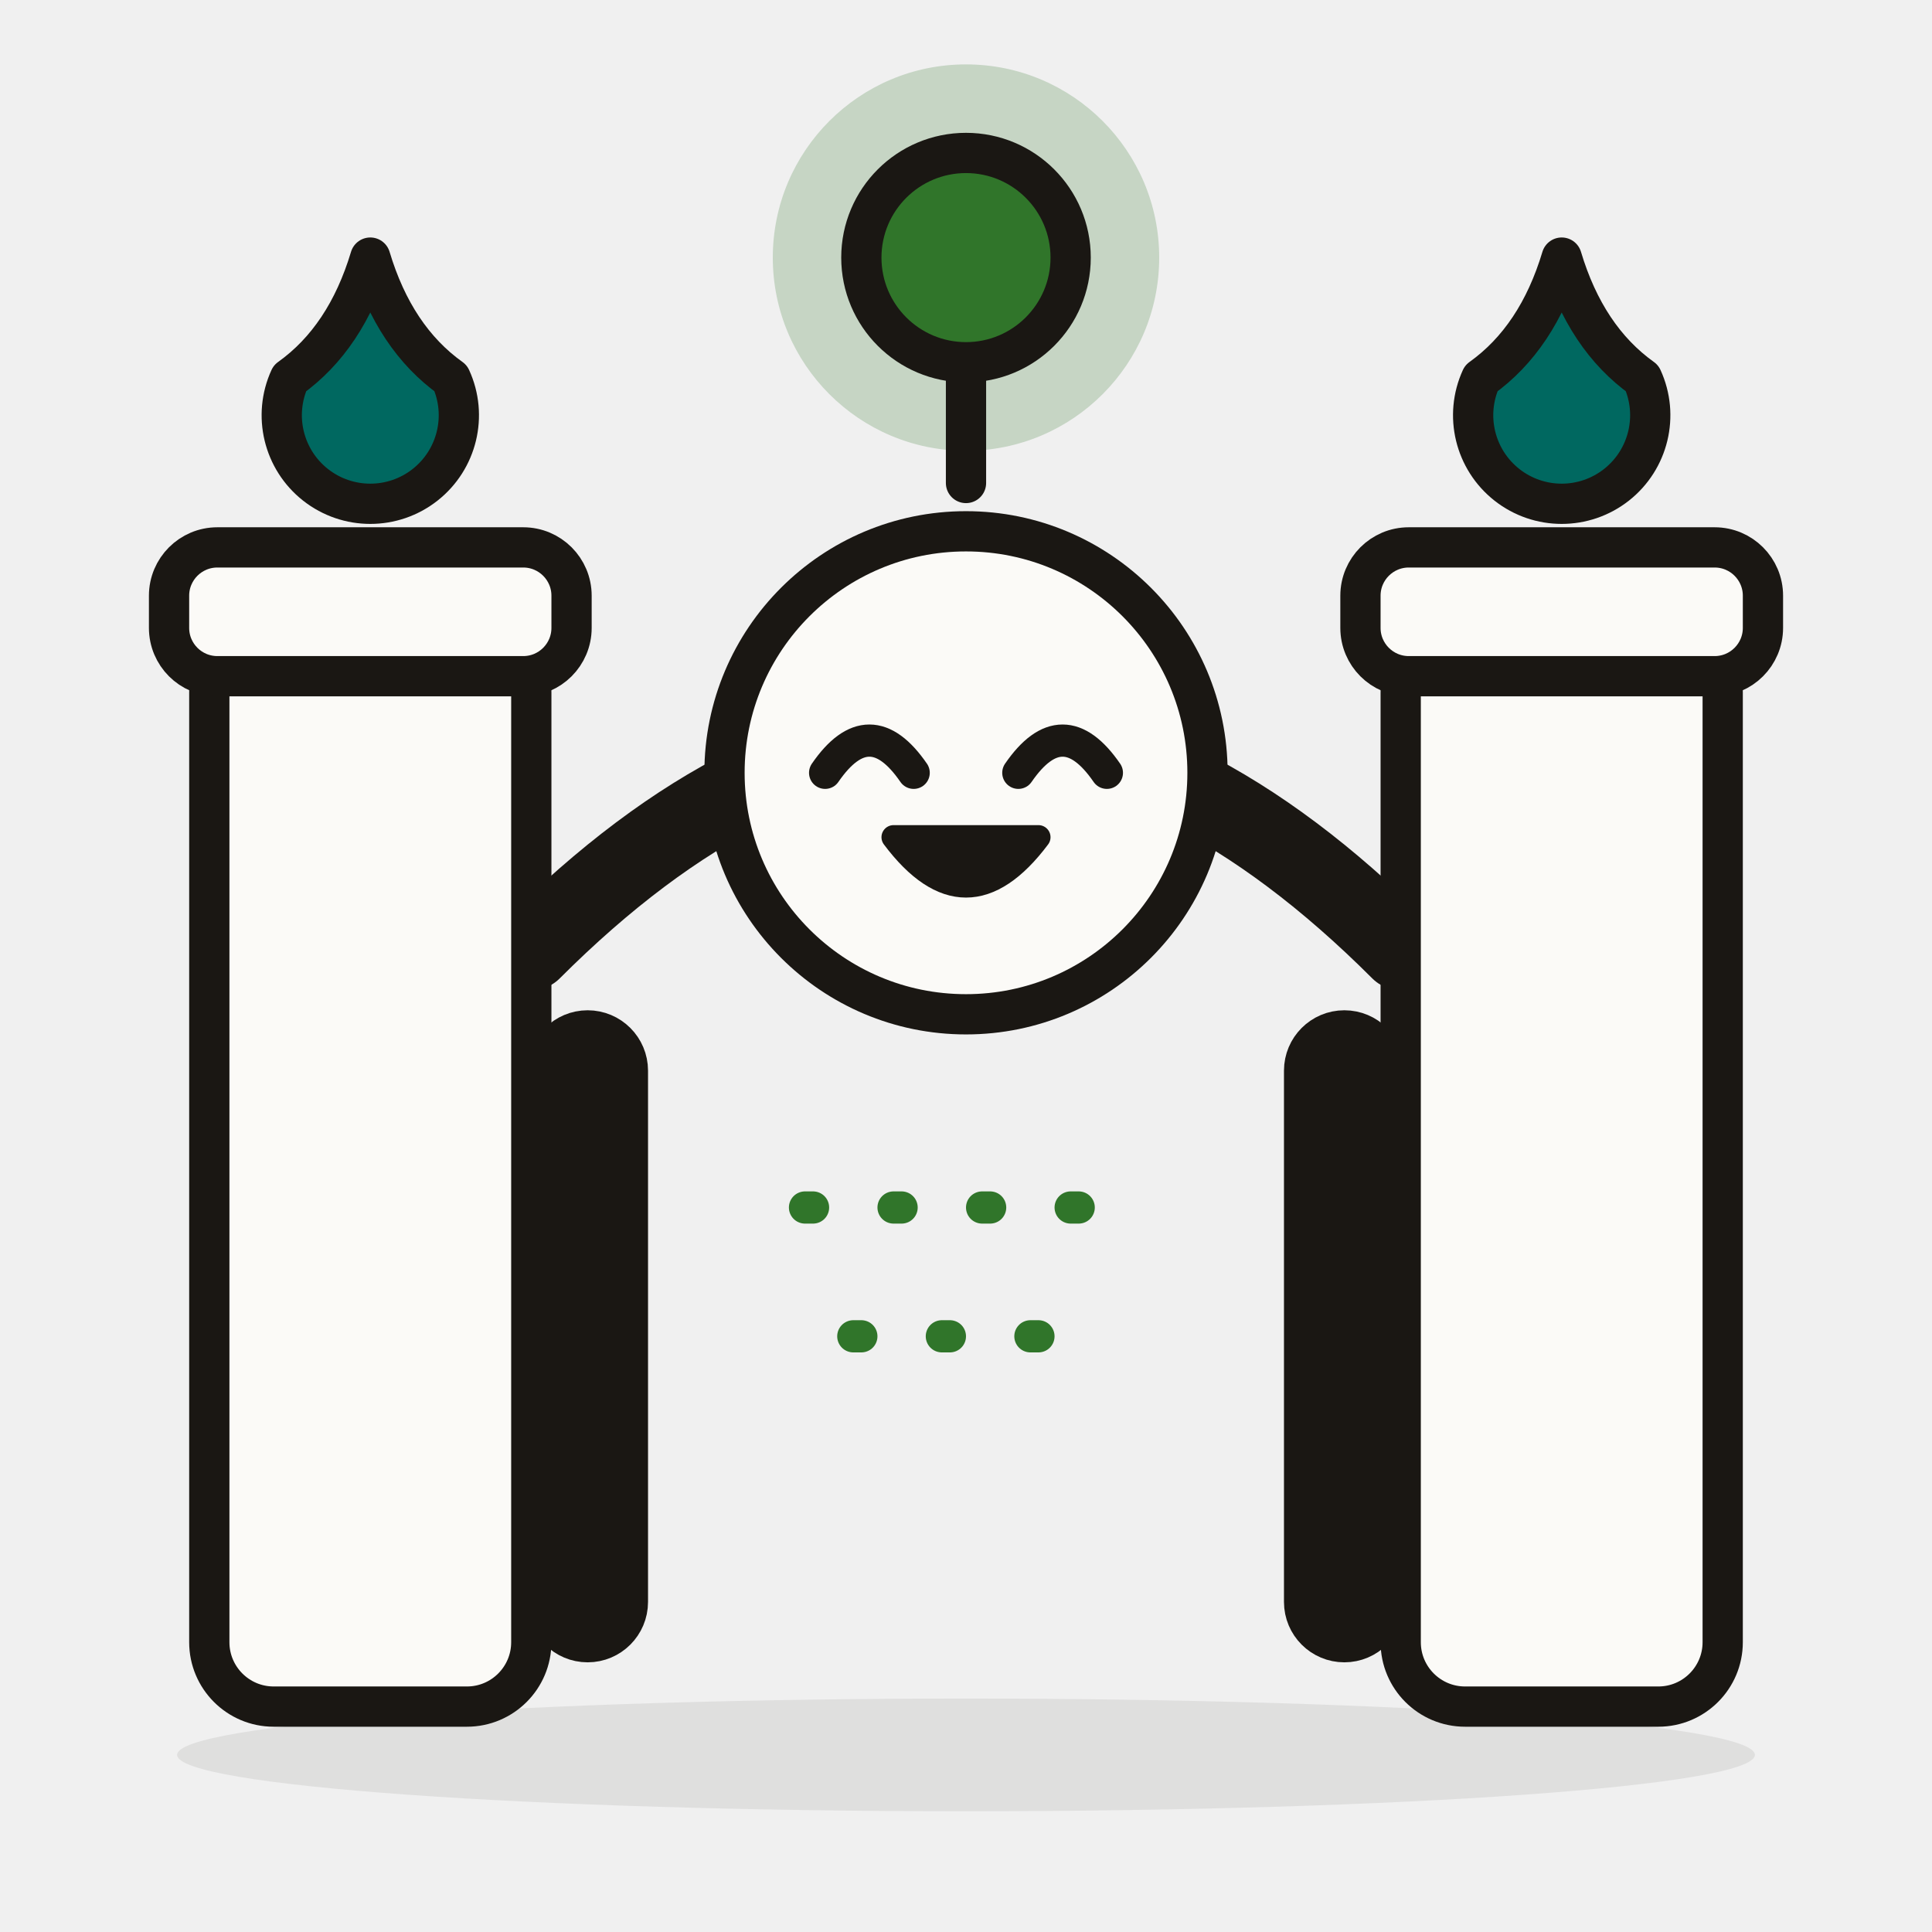
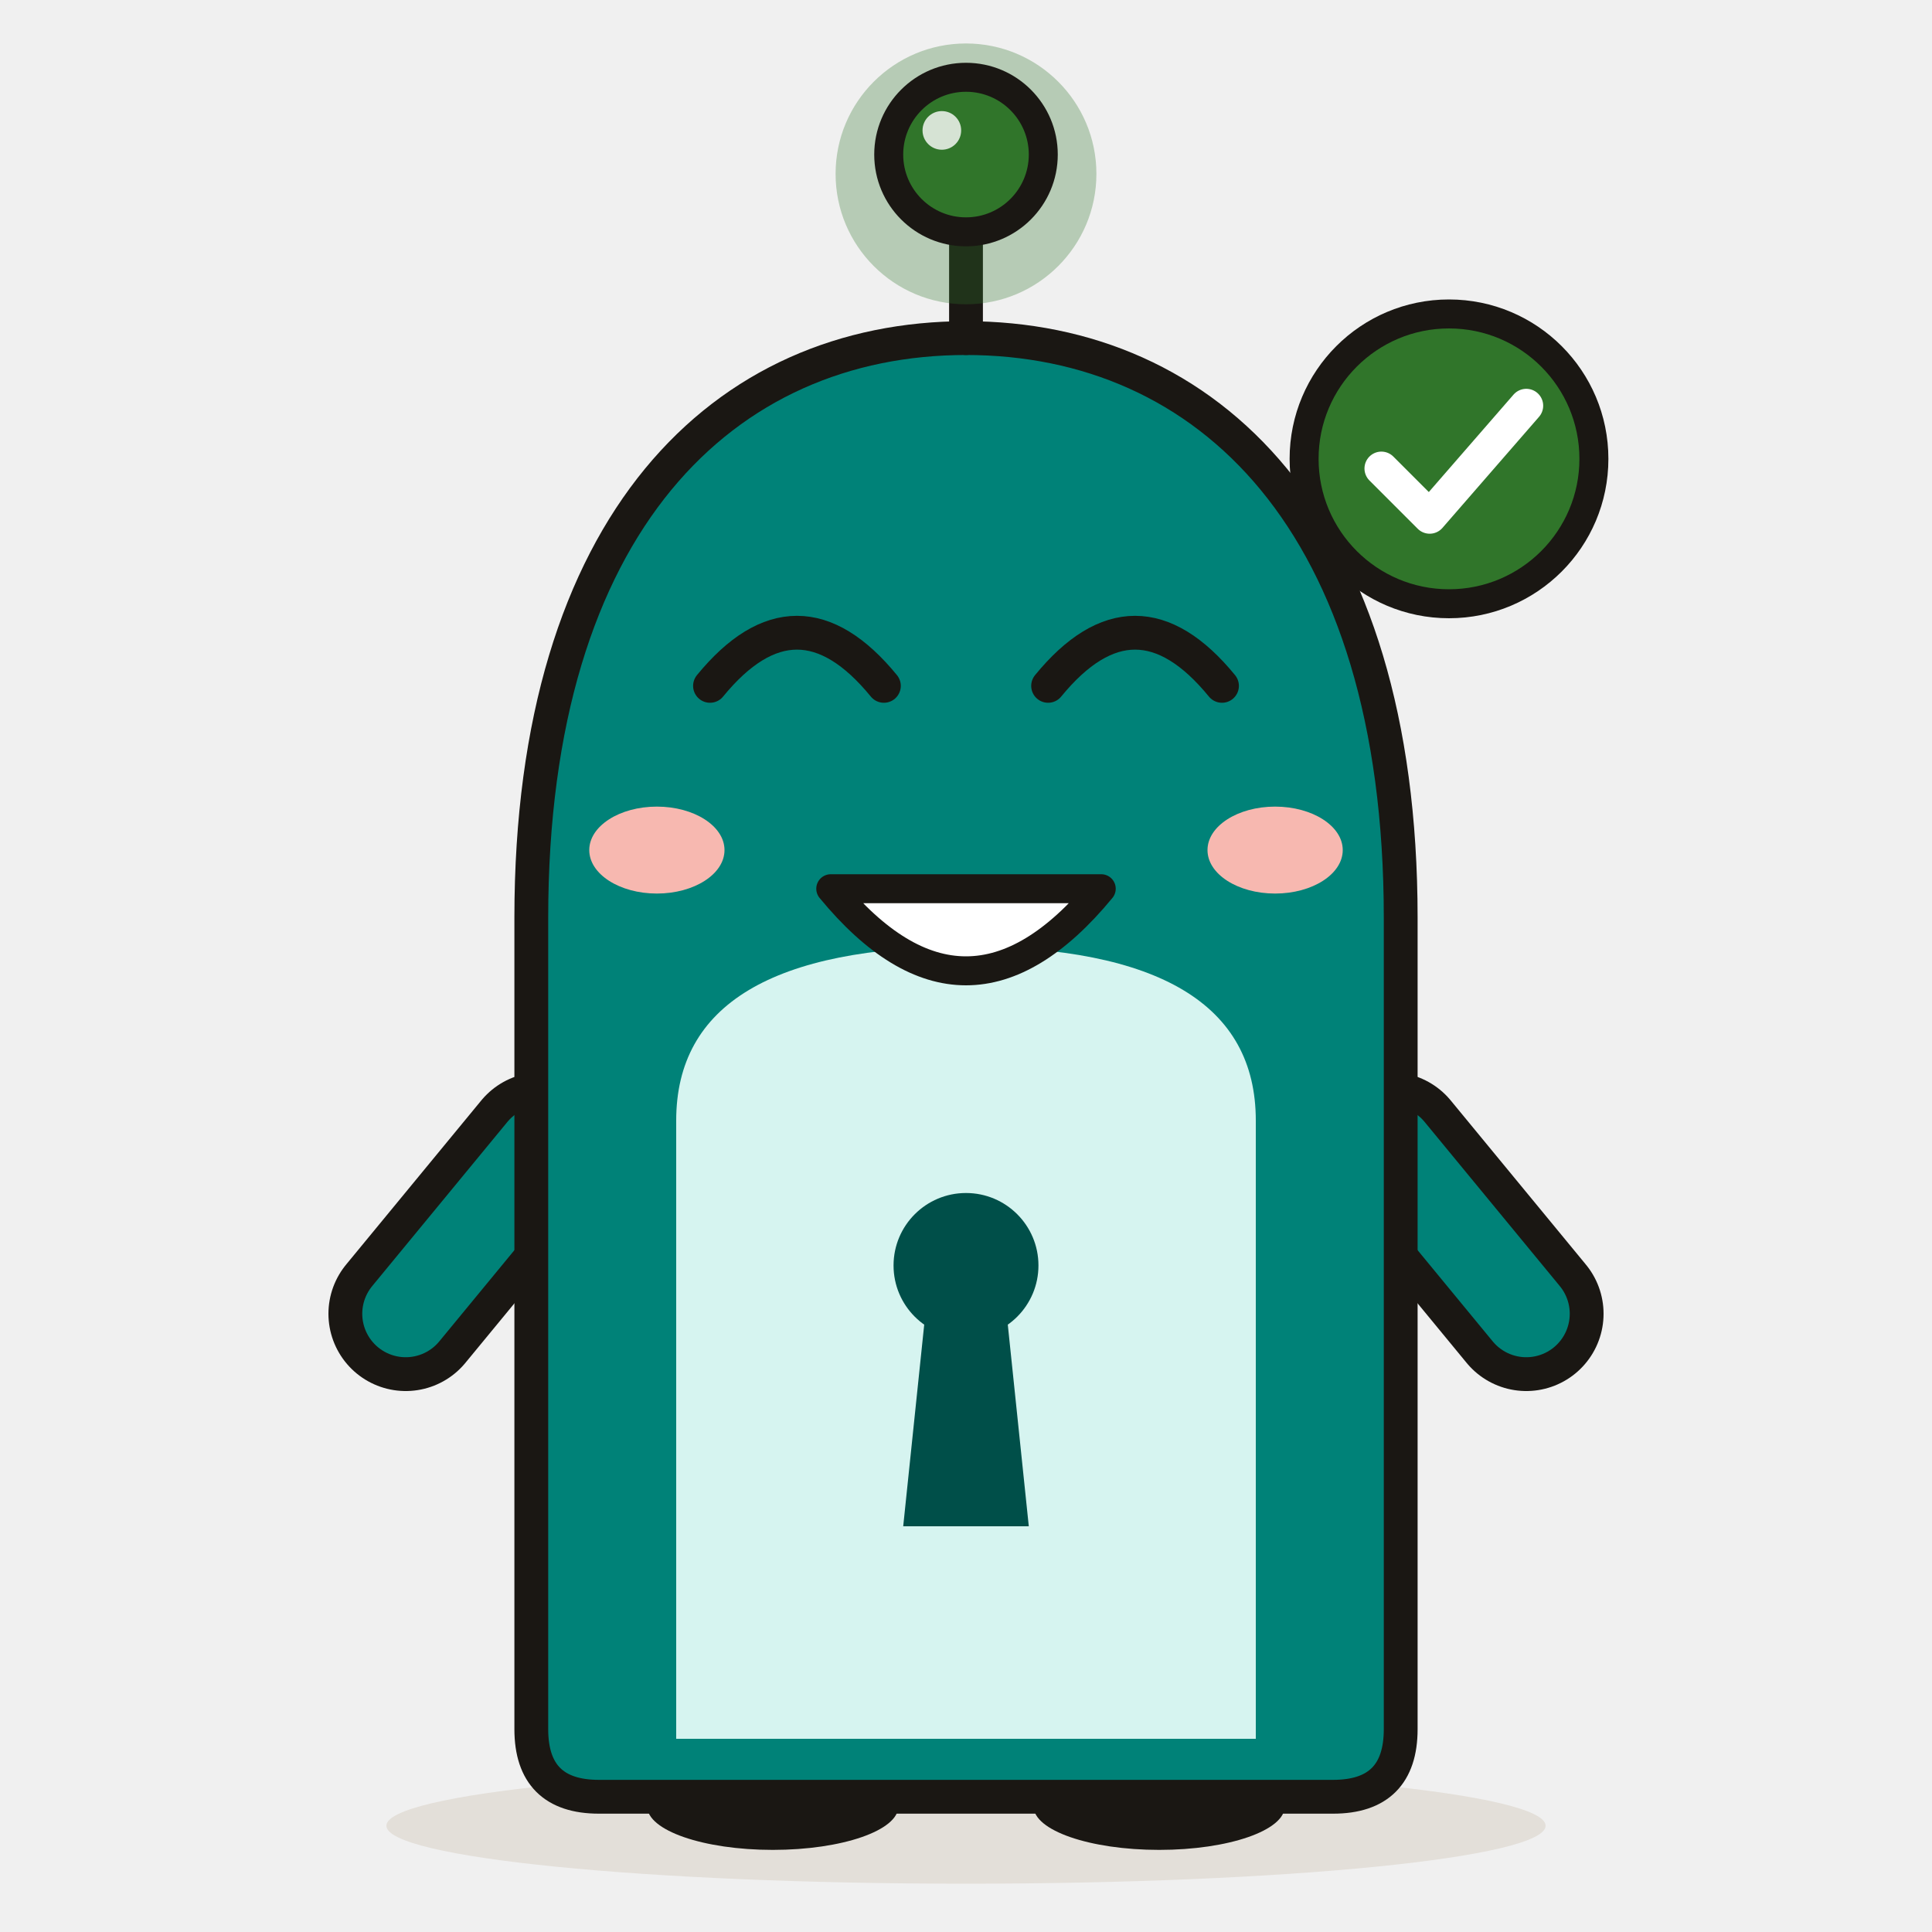
- <svg xmlns="http://www.w3.org/2000/svg" viewBox="0 0 240 240" width="240" height="240" role="img" aria-label="Thyro: allow. The gate opens.">
+ <svg xmlns="http://www.w3.org/2000/svg" viewBox="0 0 400 400" width="400" height="400" role="img" aria-label="Pyli, the gate guardian">
  <style>
- .pop{transform-origin:120px 218px;animation:pop .7s cubic-bezier(.2,.9,.3,1.2) both}
- .float{animation:float 4.5s ease-in-out .7s infinite}
- .shadow{transform-origin:120px 218px;animation:shadow 4.5s ease-in-out .7s infinite}
- .halo{transform-origin:120px 32px;animation:halo 3s ease-in-out infinite}
- .lamp{transform-origin:120px 32px;animation:lamp 3s ease-in-out infinite}
- .eye,.lid{transform-box:fill-box;transform-origin:center;animation:blink 5.5s 1.2s infinite}
- .mouth{transform-box:fill-box;transform-origin:center}
- .fin{transform-box:fill-box;transform-origin:50% 100%;animation:fin 3.6s ease-in-out infinite}
- .fin2{animation-delay:1.1s}
- @keyframes pop{from{opacity:0;transform:translateY(10px) scale(.88)}to{opacity:1;transform:none}}
- @keyframes float{50%{transform:translateY(-3px)}}
- @keyframes shadow{0%,100%{opacity:.08;transform:scaleX(1)}50%{opacity:.04;transform:scaleX(.93)}}
- @keyframes halo{50%{transform:scale(1.28);opacity:.12}}
- @keyframes lamp{50%{transform:scale(1.07)}}
- @keyframes blink{0%,93%,100%{transform:scaleY(1)}96%{transform:scaleY(.1)}}
- @keyframes fin{50%{transform:scale(1.05,1.08)}}
- .dots{animation:dots 1.8s ease-in-out 1.3s infinite both}
- .hop{animation:hop 2.4s ease-in-out 1.4s infinite}
- .mouth{animation:grin 2.4s ease-in-out 1.4s infinite}
- @keyframes dots{0%{opacity:0;stroke-dashoffset:0}30%,70%{opacity:1}100%{opacity:0;stroke-dashoffset:-22}}
- @keyframes hop{0%,40%,100%{transform:translateY(0)}20%{transform:translateY(-6px)}}
- @keyframes grin{0%,40%,100%{transform:scale(1)}20%{transform:scale(1.15)}}@media (prefers-reduced-motion:reduce){*{animation:none!important}}</style>
-   <g class="pop">
-     <ellipse class="shadow" cx="120" cy="218" rx="98" ry="7" fill="#1a1713" opacity=".08" />
-     <g class="float">
-       <g id="left-arm">
-         <rect x="68" y="128" width="10" height="76" rx="5" fill="none" stroke="#1a1713" stroke-width="5">
-           <animate attributeName="width" from="50" to="10" begin="0.35s" dur="1.1s" fill="freeze" calcMode="spline" keyTimes="0;1" keySplines=".3 .8 .3 1" />
-         </rect>
-         <path d="M68 184H78" stroke="#1a1713" stroke-width="5">
-           <animate attributeName="d" from="M68 184H118" to="M68 184H78" begin="0.35s" dur="1.1s" fill="freeze" calcMode="spline" keyTimes="0;1" keySplines=".3 .8 .3 1" />
-         </path>
-         <path d="M71.2 128V204" stroke="#1a1713" stroke-width="5">
-           <animate attributeName="d" from="M84 128V204" to="M71.2 128V204" begin="0.35s" dur="1.1s" fill="freeze" calcMode="spline" keyTimes="0;1" keySplines=".3 .8 .3 1" />
-         </path>
-         <path d="M74.8 128V204" stroke="#1a1713" stroke-width="5">
-           <animate attributeName="d" from="M102 128V204" to="M74.8 128V204" begin="0.35s" dur="1.1s" fill="freeze" calcMode="spline" keyTimes="0;1" keySplines=".3 .8 .3 1" />
-         </path>
-       </g>
-       <g id="right-arm">
-         <rect x="162" y="128" width="10" height="76" rx="5" fill="none" stroke="#1a1713" stroke-width="5">
-           <animate attributeName="x" from="122" to="162" begin="0.35s" dur="1.1s" fill="freeze" calcMode="spline" keyTimes="0;1" keySplines=".3 .8 .3 1" />
-           <animate attributeName="width" from="50" to="10" begin="0.35s" dur="1.1s" fill="freeze" calcMode="spline" keyTimes="0;1" keySplines=".3 .8 .3 1" />
-         </rect>
-         <path d="M162 184H172" stroke="#1a1713" stroke-width="5">
-           <animate attributeName="d" from="M122 184H172" to="M162 184H172" begin="0.35s" dur="1.1s" fill="freeze" calcMode="spline" keyTimes="0;1" keySplines=".3 .8 .3 1" />
-         </path>
-         <path d="M165.2 128V204" stroke="#1a1713" stroke-width="5">
-           <animate attributeName="d" from="M138 128V204" to="M165.2 128V204" begin="0.35s" dur="1.1s" fill="freeze" calcMode="spline" keyTimes="0;1" keySplines=".3 .8 .3 1" />
-         </path>
-         <path d="M168.8 128V204" stroke="#1a1713" stroke-width="5">
-           <animate attributeName="d" from="M156 128V204" to="M168.8 128V204" begin="0.35s" dur="1.1s" fill="freeze" calcMode="spline" keyTimes="0;1" keySplines=".3 .8 .3 1" />
-         </path>
-       </g>
-       <path class="dots" d="M100 150H140M106 166H134" stroke="#30752a" stroke-width="4" stroke-linecap="round" stroke-dasharray="1 10" />
-       <path id="lintel" d="M66 118Q120 64 174 118" fill="none" stroke="#1a1713" stroke-width="10" stroke-linecap="round" />
-       <g id="body">
-         <rect x="26" y="78" width="40" height="134" rx="8" fill="#fbfaf7" stroke="#1a1713" stroke-width="5" />
-         <rect x="21" y="68" width="50" height="16" rx="6" fill="#fbfaf7" stroke="#1a1713" stroke-width="5" />
-         <path class="fin " d="M46 32Q49 42 56 47A11 11 0 1 1 36 47Q43 42 46 32Z" fill="#006860" stroke="#1a1713" stroke-width="5" stroke-linejoin="round" />
-         <rect x="174" y="78" width="40" height="134" rx="8" fill="#fbfaf7" stroke="#1a1713" stroke-width="5" />
-         <rect x="169" y="68" width="50" height="16" rx="6" fill="#fbfaf7" stroke="#1a1713" stroke-width="5" />
-         <path class="fin fin2" d="M194 32Q197 42 204 47A11 11 0 1 1 184 47Q191 42 194 32Z" fill="#006860" stroke="#1a1713" stroke-width="5" stroke-linejoin="round" />
-       </g>
-       <g class="hop">
-         <circle class="halo" cx="120" cy="32" r="24" fill="#30752a" opacity=".22" />
-         <path d="M120 46V60" stroke="#1a1713" stroke-width="5" stroke-linecap="round" />
-         <circle class="lamp" cx="120" cy="32" r="13" fill="#30752a" stroke="#1a1713" stroke-width="5" />
-         <g id="head" class="head">
-           <circle cx="120" cy="96" r="30" fill="#fbfaf7" stroke="#1a1713" stroke-width="5" />
-           <g id="eye" class="eyes">
-             <path class="eye" d="M102.5 96Q108 88 113.5 96" fill="none" stroke="#1a1713" stroke-width="4" stroke-linecap="round" />
-             <path class="eye" d="M126.5 96Q132 88 137.5 96" fill="none" stroke="#1a1713" stroke-width="4" stroke-linecap="round" />
-           </g>
-           <path class="mouth" d="M111 104Q120 116 129 104Z" fill="#1a1713" stroke="#1a1713" stroke-width="3" stroke-linejoin="round" />
-         </g>
-       </g>
+ .bob{animation:bob 3.2s ease-in-out infinite;transform-origin:200px 372px}
+ .glow{animation:glow 2.4s ease-in-out infinite;transform-origin:200px 32px}
+ .blink{animation:blink 5s infinite;transform-origin:200px 140px}
+ @keyframes bob{0%,100%{transform:translateY(0)}50%{transform:translateY(-6px)}}
+ @keyframes glow{0%,100%{opacity:.25}50%{opacity:.5}}
+ @keyframes blink{0%,94%,100%{transform:scaleY(1)}97%{transform:scaleY(.1)}}
+ @media (prefers-reduced-motion:reduce){.bob,.glow,.blink{animation:none}}
+ </style>
+   <ellipse cx="200" cy="378" rx="120" ry="12" fill="#e3dfd9" />
+   <g class="bob">
+     <line x1="112" y1="238" x2="84" y2="272" stroke-linecap="round" stroke="#1a1713" stroke-width="32" />
+     <line x1="112" y1="238" x2="84" y2="272" stroke-linecap="round" stroke="#008278" stroke-width="18" />
+     <line x1="288" y1="238" x2="316" y2="272" stroke-linecap="round" stroke="#1a1713" stroke-width="32" />
+     <line x1="288" y1="238" x2="316" y2="272" stroke-linecap="round" stroke="#008278" stroke-width="18" />
+     <ellipse cx="160" cy="374" rx="26" ry="9" fill="#1a1713" />
+     <ellipse cx="240" cy="374" rx="26" ry="9" fill="#1a1713" />
+     <path d="M110 358 V190 C110 108 150 70 200 70 C250 70 290 108 290 190 V358 Q290 372 276 372 H124 Q110 372 110 358 Z" fill="#008278" stroke="#1a1713" stroke-width="7" stroke-linejoin="round" />
+     <path d="M140 360 V232 Q140 196 200 196 Q260 196 260 232 V360 Z" fill="#d6f4f0" />
+     <circle cx="200" cy="262" r="15" fill="#004f49" />
+     <path d="M192 268 H208 L213 316 H187 Z" fill="#004f49" />
+     <line x1="200" y1="70" x2="200" y2="44" stroke="#1a1713" stroke-width="7" stroke-linecap="round" />
+     <circle class="glow" cx="200" cy="36" r="27" fill="#30752a" opacity=".3" />
+     <circle cx="200" cy="32" r="16" fill="#30752a" stroke="#1a1713" stroke-width="6" />
+     <circle cx="195" cy="27" r="4" fill="#fff" opacity=".8" />
+     <ellipse cx="136" cy="176" rx="14" ry="9" fill="#f7b8b0" />
+     <ellipse cx="264" cy="176" rx="14" ry="9" fill="#f7b8b0" />
+     <g class="blink">
+       <path d="M147 142 Q165 120 183 142" fill="none" stroke="#1a1713" stroke-width="7" stroke-linecap="round" />
+       <path d="M217 142 Q235 120 253 142" fill="none" stroke="#1a1713" stroke-width="7" stroke-linecap="round" />
+     </g>
+     <path d="M172 184 Q200 218 228 184 Z" fill="#fff" stroke="#1a1713" stroke-width="6" stroke-linejoin="round" />
+     <circle cx="300" cy="95" r="30" fill="#30752a" stroke="#1a1713" stroke-width="6" />
+     <g fill="none" stroke="#fff" stroke-width="7" stroke-linecap="round" stroke-linejoin="round">
+       <path d="M286 97 L296 107 L316 84" />
    </g>
  </g>
</svg>
